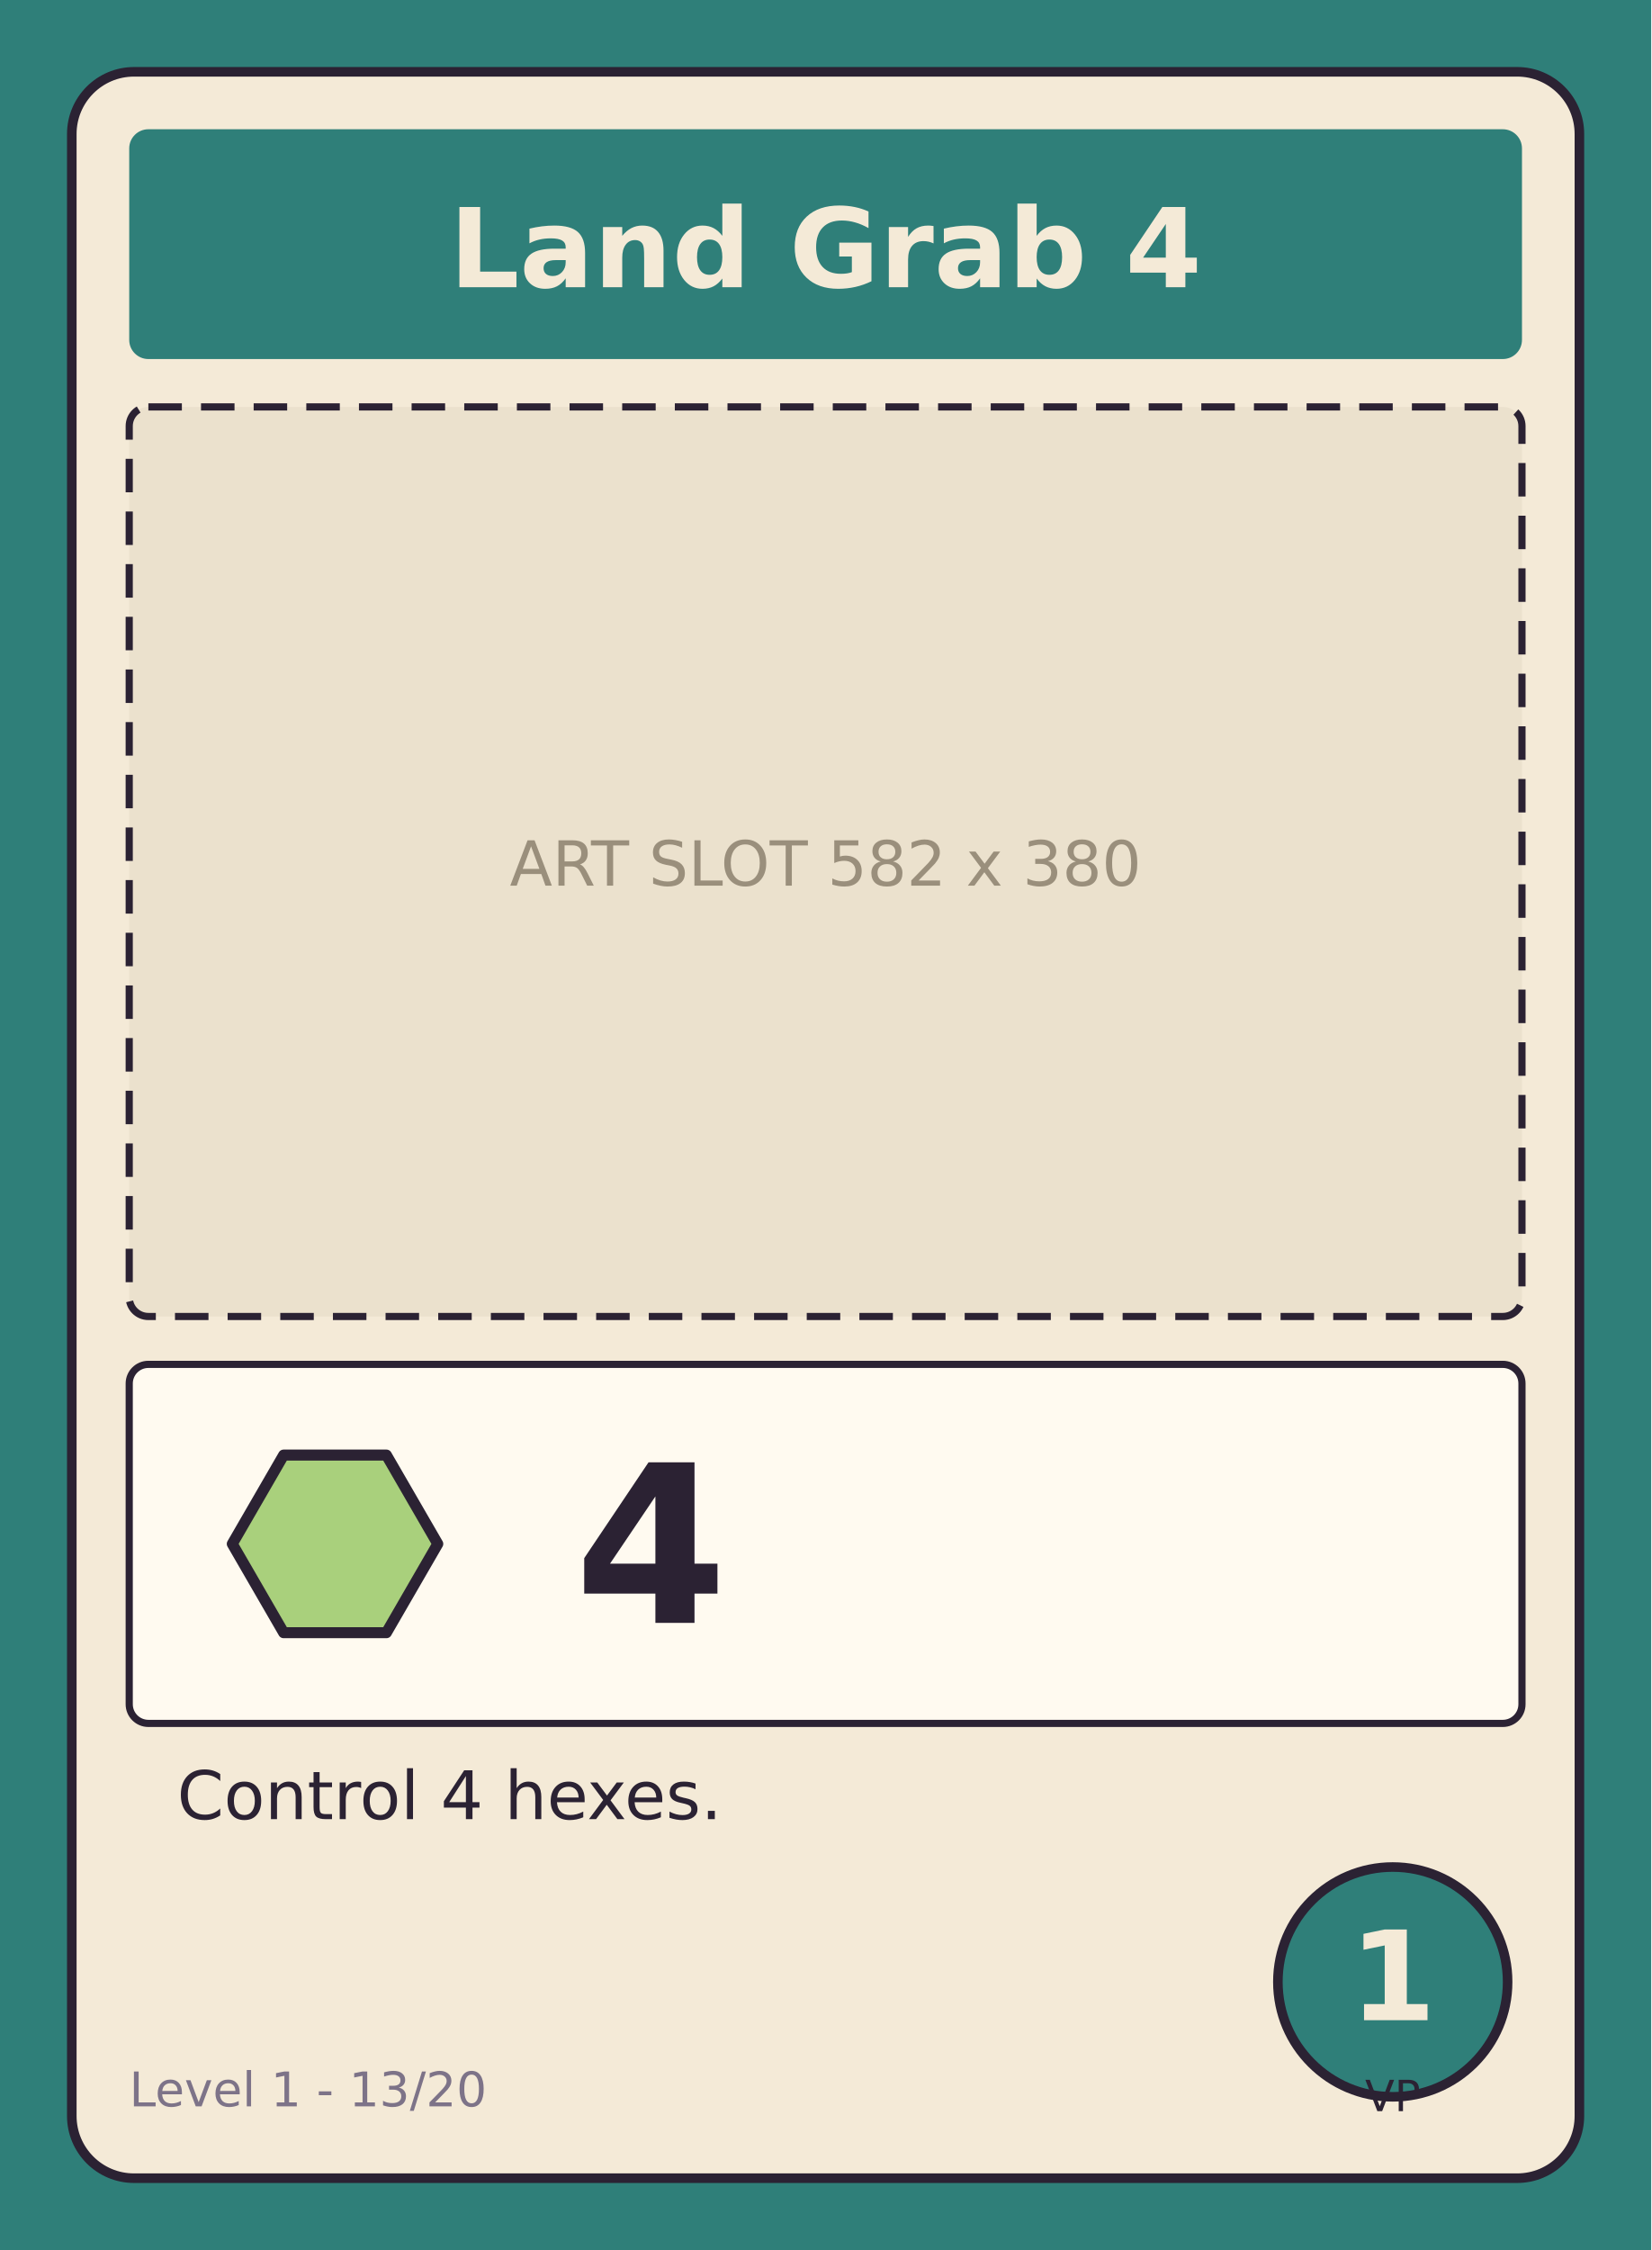
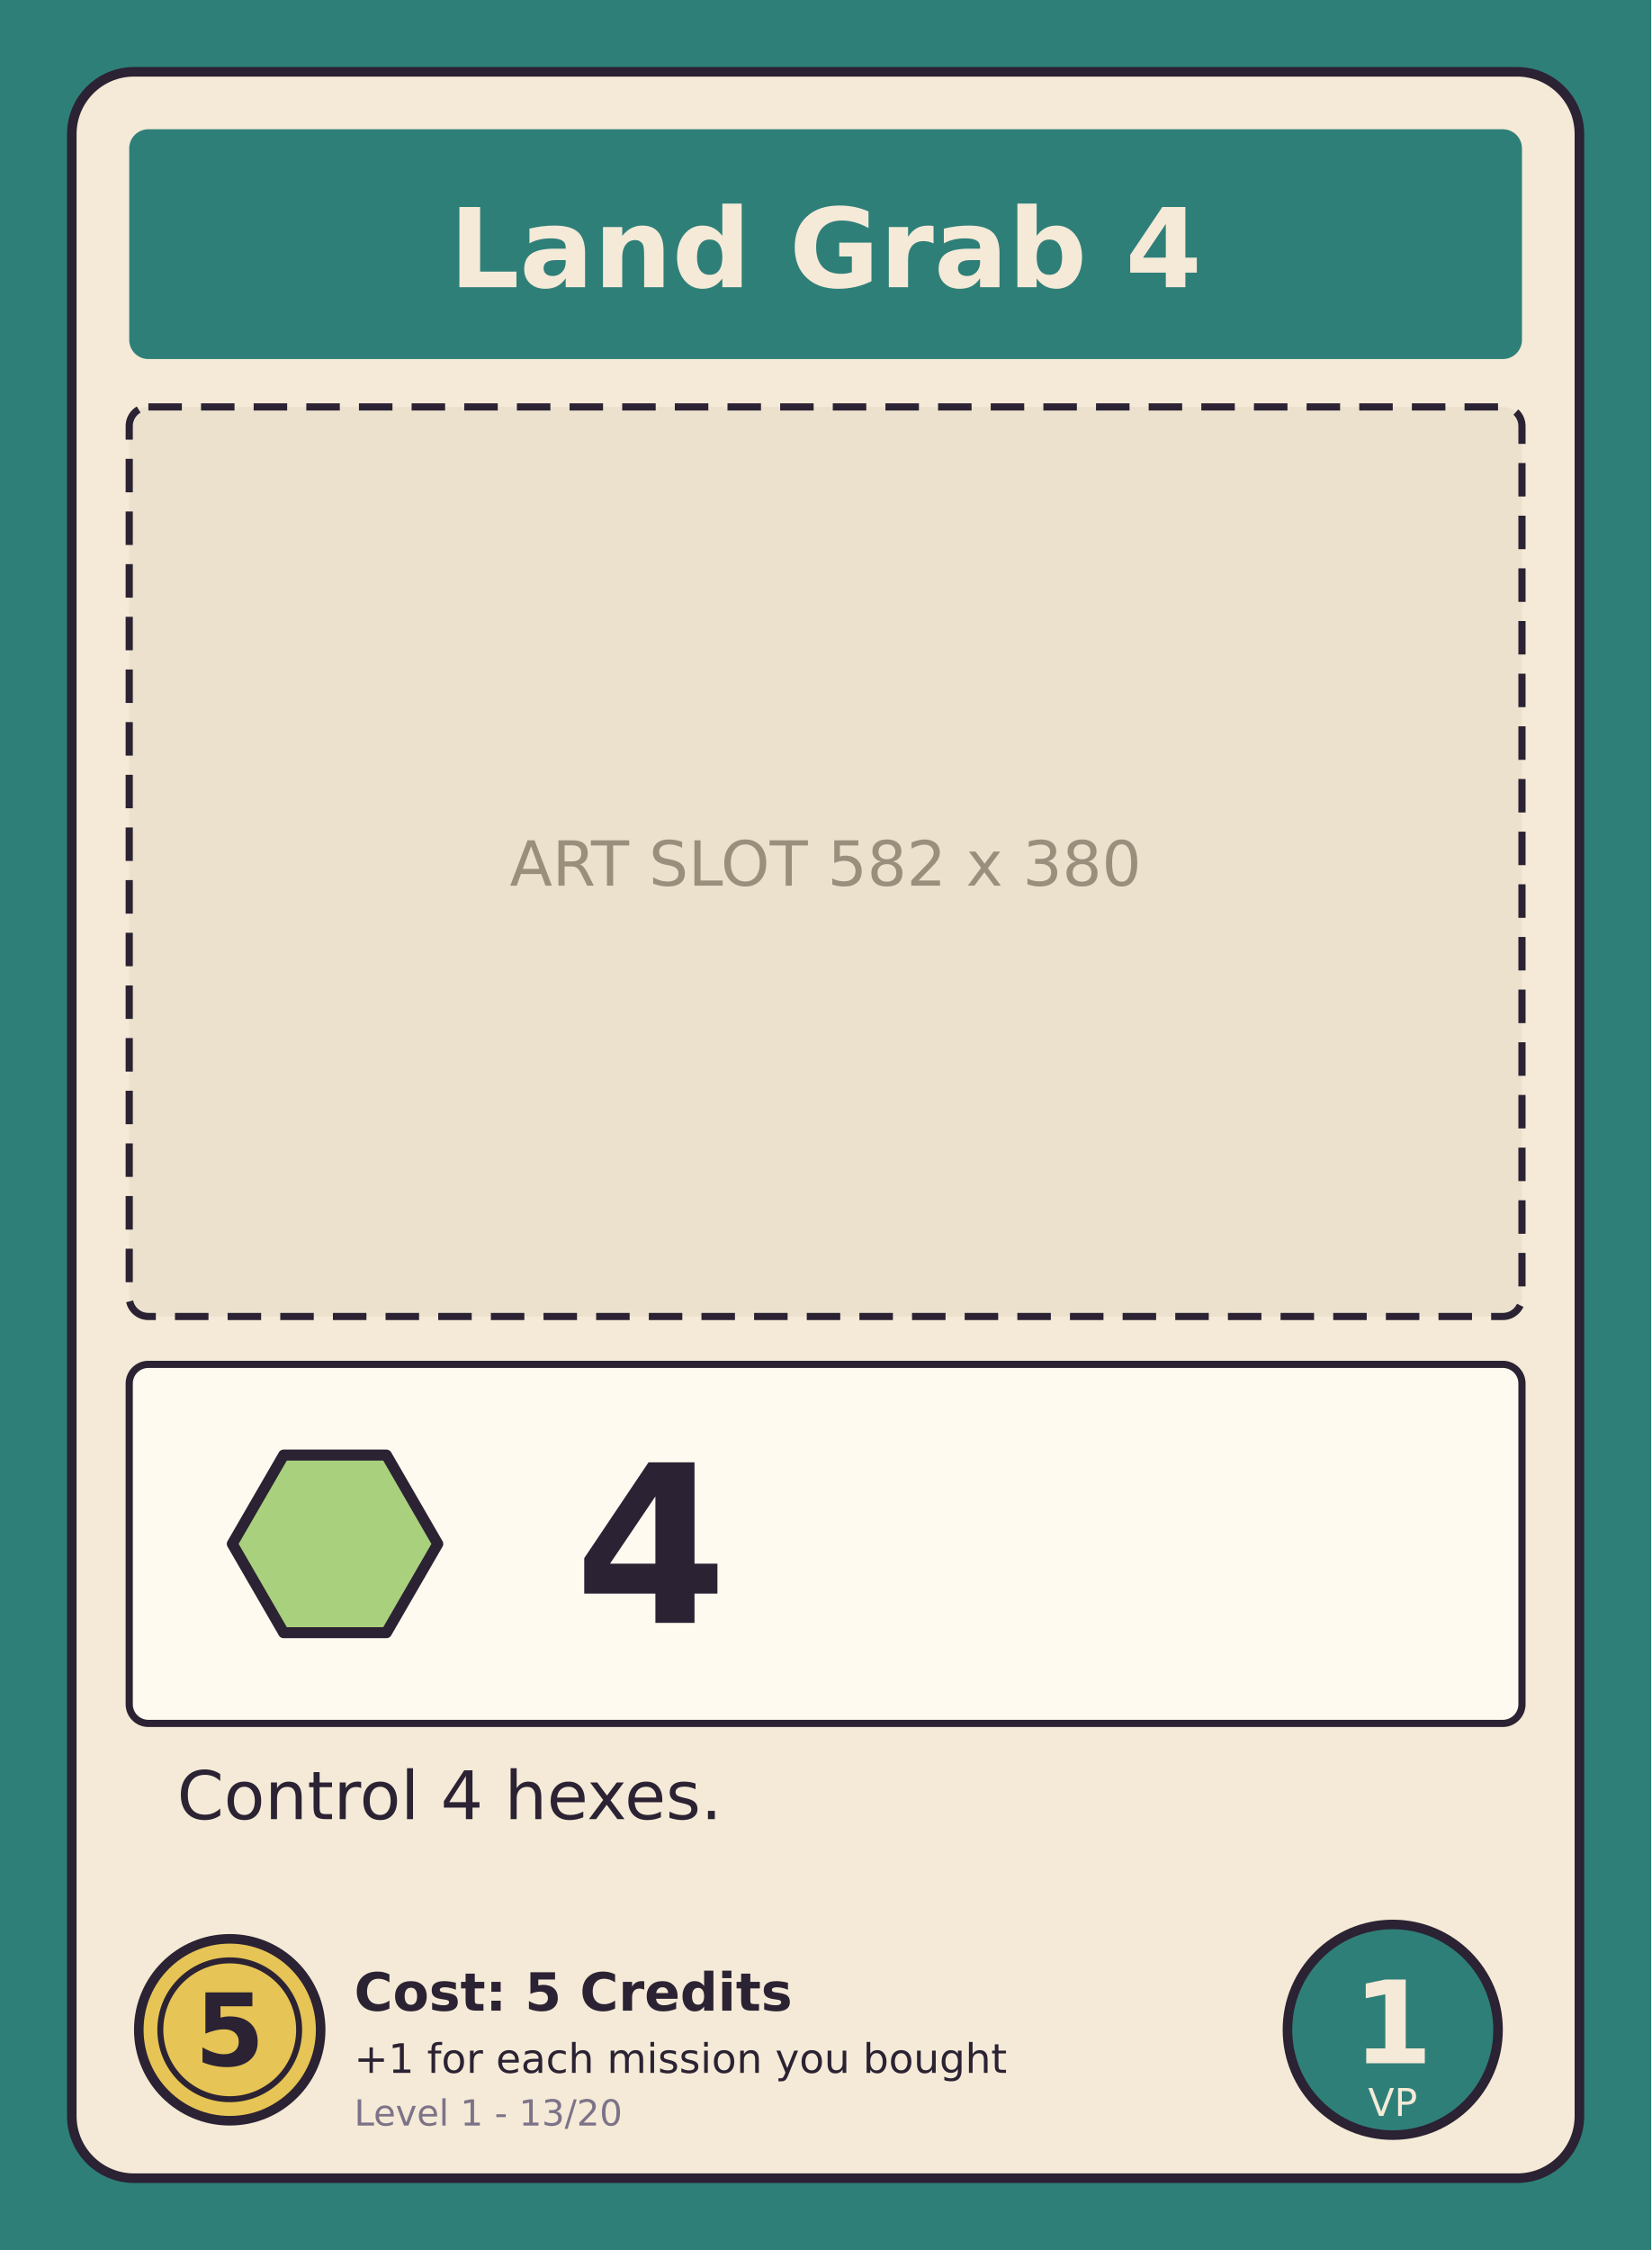
<svg xmlns="http://www.w3.org/2000/svg" viewBox="0 0 690 940" width="69.0mm" height="94.0mm" font-family="DejaVu Sans, Arial, sans-serif">
  <rect id="bleed" x="0" y="0" width="690" height="940" fill="#2f7f79" />
  <rect id="trim" x="30" y="30" width="630" height="880" rx="26" fill="#f4ead7" stroke="#2b2233" stroke-width="4" />
  <rect x="54" y="54" width="582" height="96" rx="8" fill="#2f7f79" />
  <text x="345.0" y="120" text-anchor="middle" font-size="46" font-weight="bold" fill="#f4ead7">Land Grab 4</text>
  <g id="art-slot">
    <rect x="54" y="170" width="582" height="380" rx="8" fill="#ebe1cd" stroke="#2b2233" stroke-width="3" stroke-dasharray="14 8" />
    <text class="placeholder" x="345.0" y="370" text-anchor="middle" font-size="26" fill="#9a8f7c">ART SLOT 582 x 380</text>
  </g>
  <rect x="54" y="570" width="582" height="150" rx="8" fill="#fffaf0" stroke="#2b2233" stroke-width="3" />
  <g transform="translate(140,645) scale(1.533333)" stroke="#2b2233" stroke-width="3" stroke-linejoin="round" fill="none">
    <polygon points="28.0,0.0 14.0,24.2 -14.0,24.2 -28.0,0.0 -14.0,-24.2 14.0,-24.2" fill="#a9d07c" />
  </g>
  <text x="240" y="678" font-size="92" font-weight="bold" fill="#2b2233">4</text>
  <text x="74" y="760" font-size="28" fill="#2b2233">Control 4 hexes.</text>
-   <circle cx="582" cy="828" r="48" fill="#2f7f79" stroke="#2b2233" stroke-width="4" />
-   <text x="582" y="844" text-anchor="middle" font-size="52" font-weight="bold" fill="#f4ead7">1</text>
-   <text x="582" y="882" text-anchor="middle" font-size="18" fill="#2b2233">VP</text>
-   <text x="54" y="880" font-size="20" fill="#7d7388">Level 1  -  13/20</text>
+   <g id="cost">
+     <circle cx="96" cy="848" r="38" fill="#e6c455" stroke="#2b2233" stroke-width="4" />
+     <circle cx="96" cy="848" r="29" fill="none" stroke="#2b2233" stroke-width="2.5" />
+     <text x="96" y="863" text-anchor="middle" font-size="42" font-weight="bold" fill="#2b2233">5</text>
+   </g>
+   <text x="148" y="840" font-size="22" font-weight="bold" fill="#2b2233">Cost: 5 Credits</text>
+   <text x="148" y="866" font-size="17" fill="#2b2233">+1 for each mission you bought</text>
+   <text x="148" y="888" font-size="15" fill="#7d7388">Level 1  -  13/20</text>
+   <circle cx="582" cy="848" r="44" fill="#2f7f79" stroke="#2b2233" stroke-width="4" />
+   <text x="582" y="862" text-anchor="middle" font-size="48" font-weight="bold" fill="#f4ead7">1</text>
+   <text x="582" y="884" text-anchor="middle" font-size="16" fill="#f4ead7">VP</text>
</svg>
